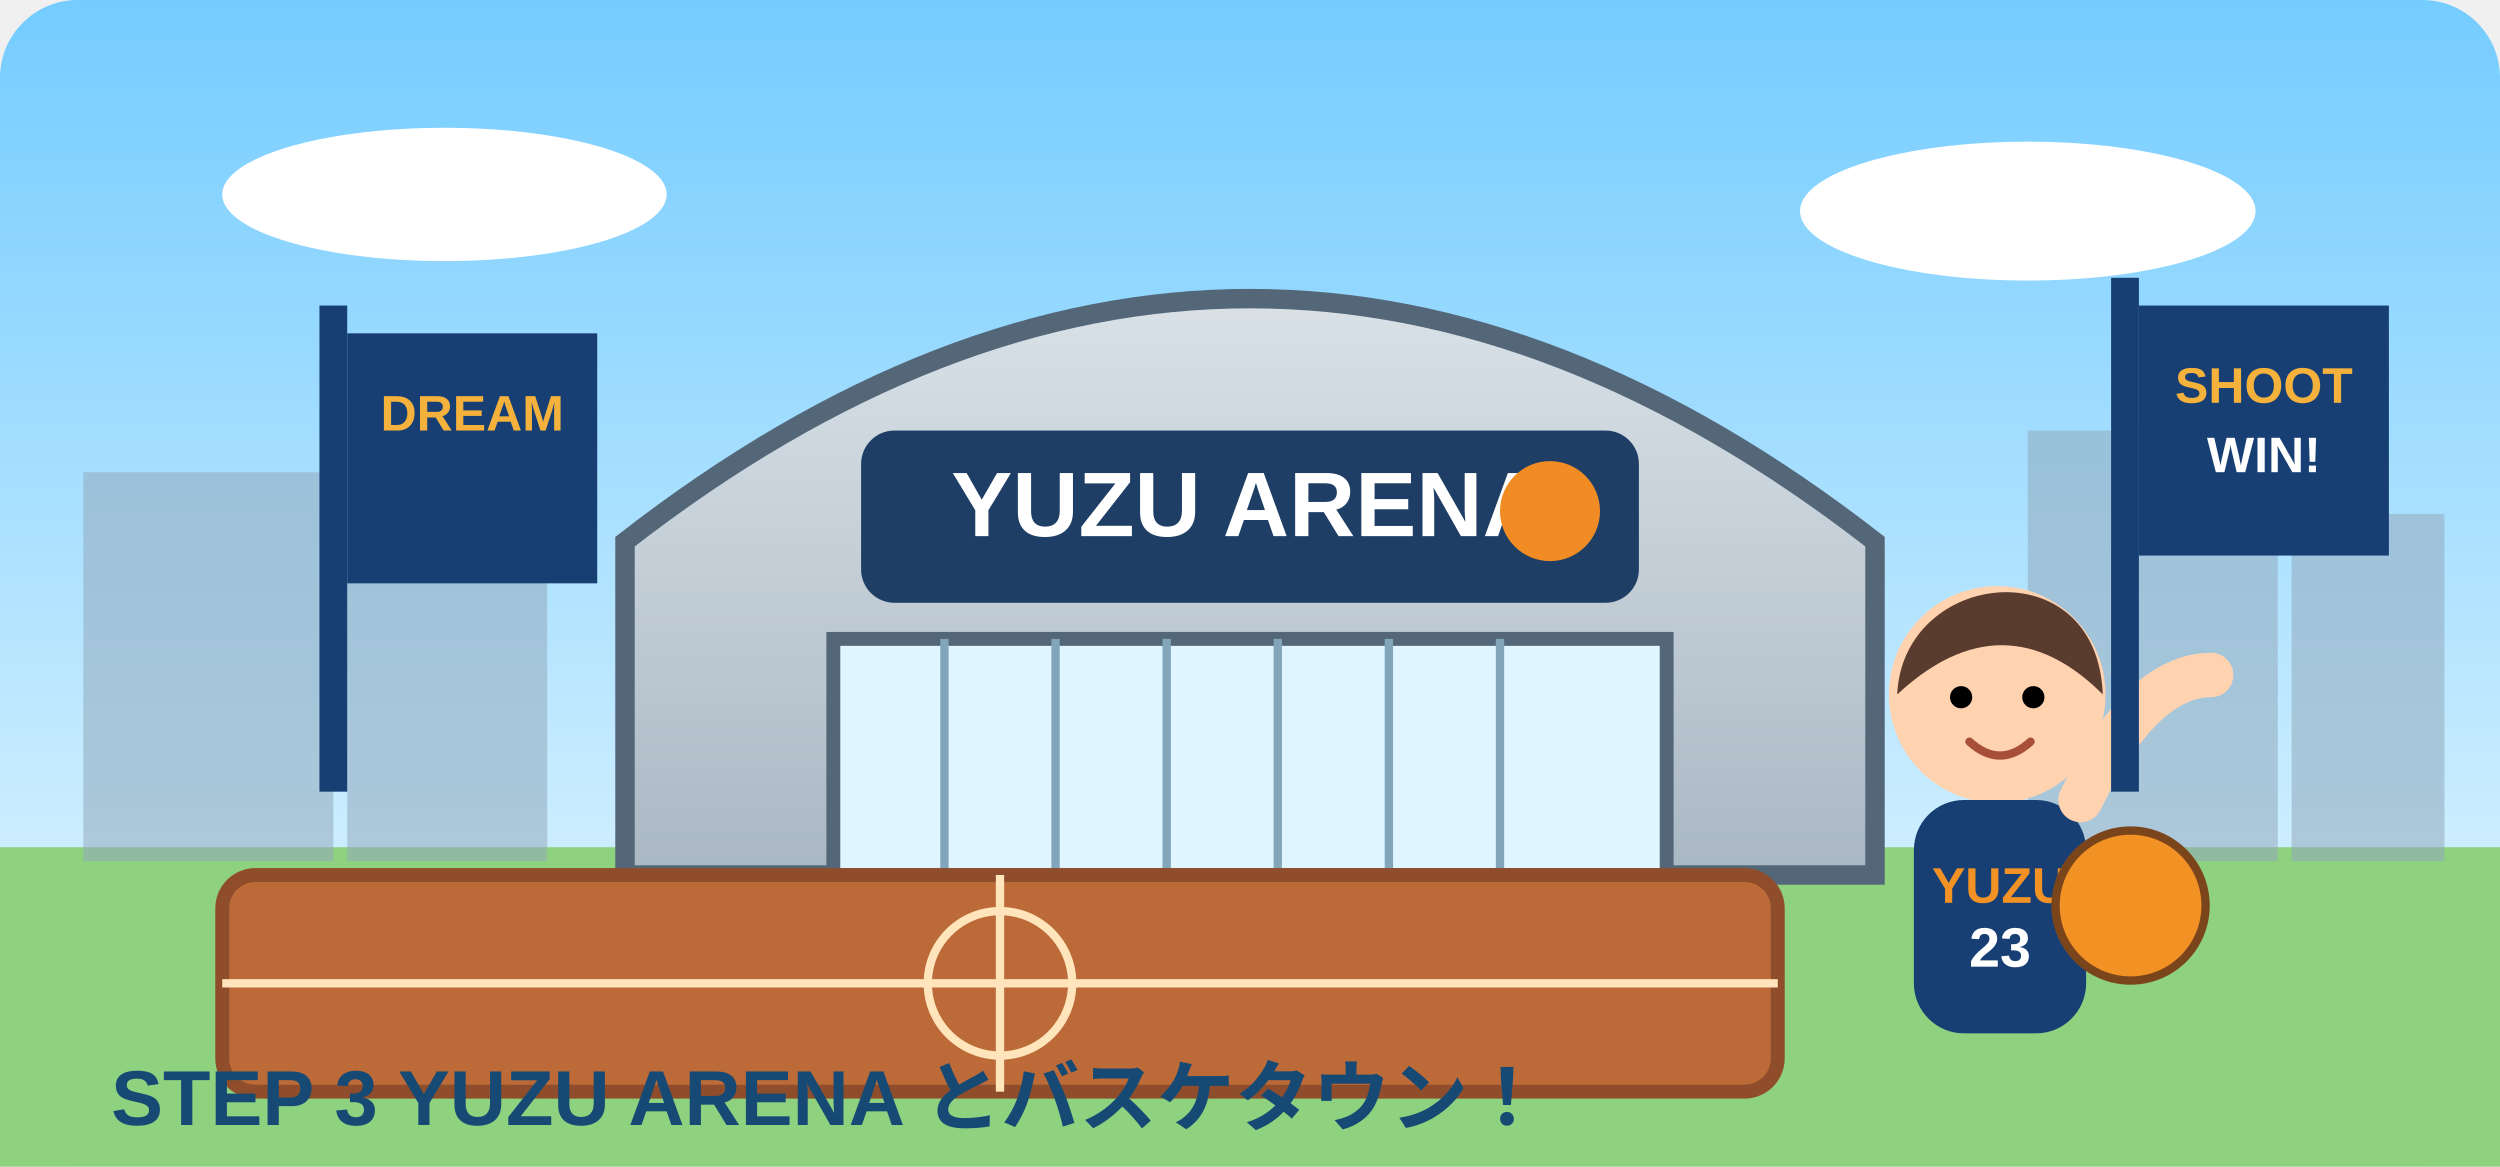
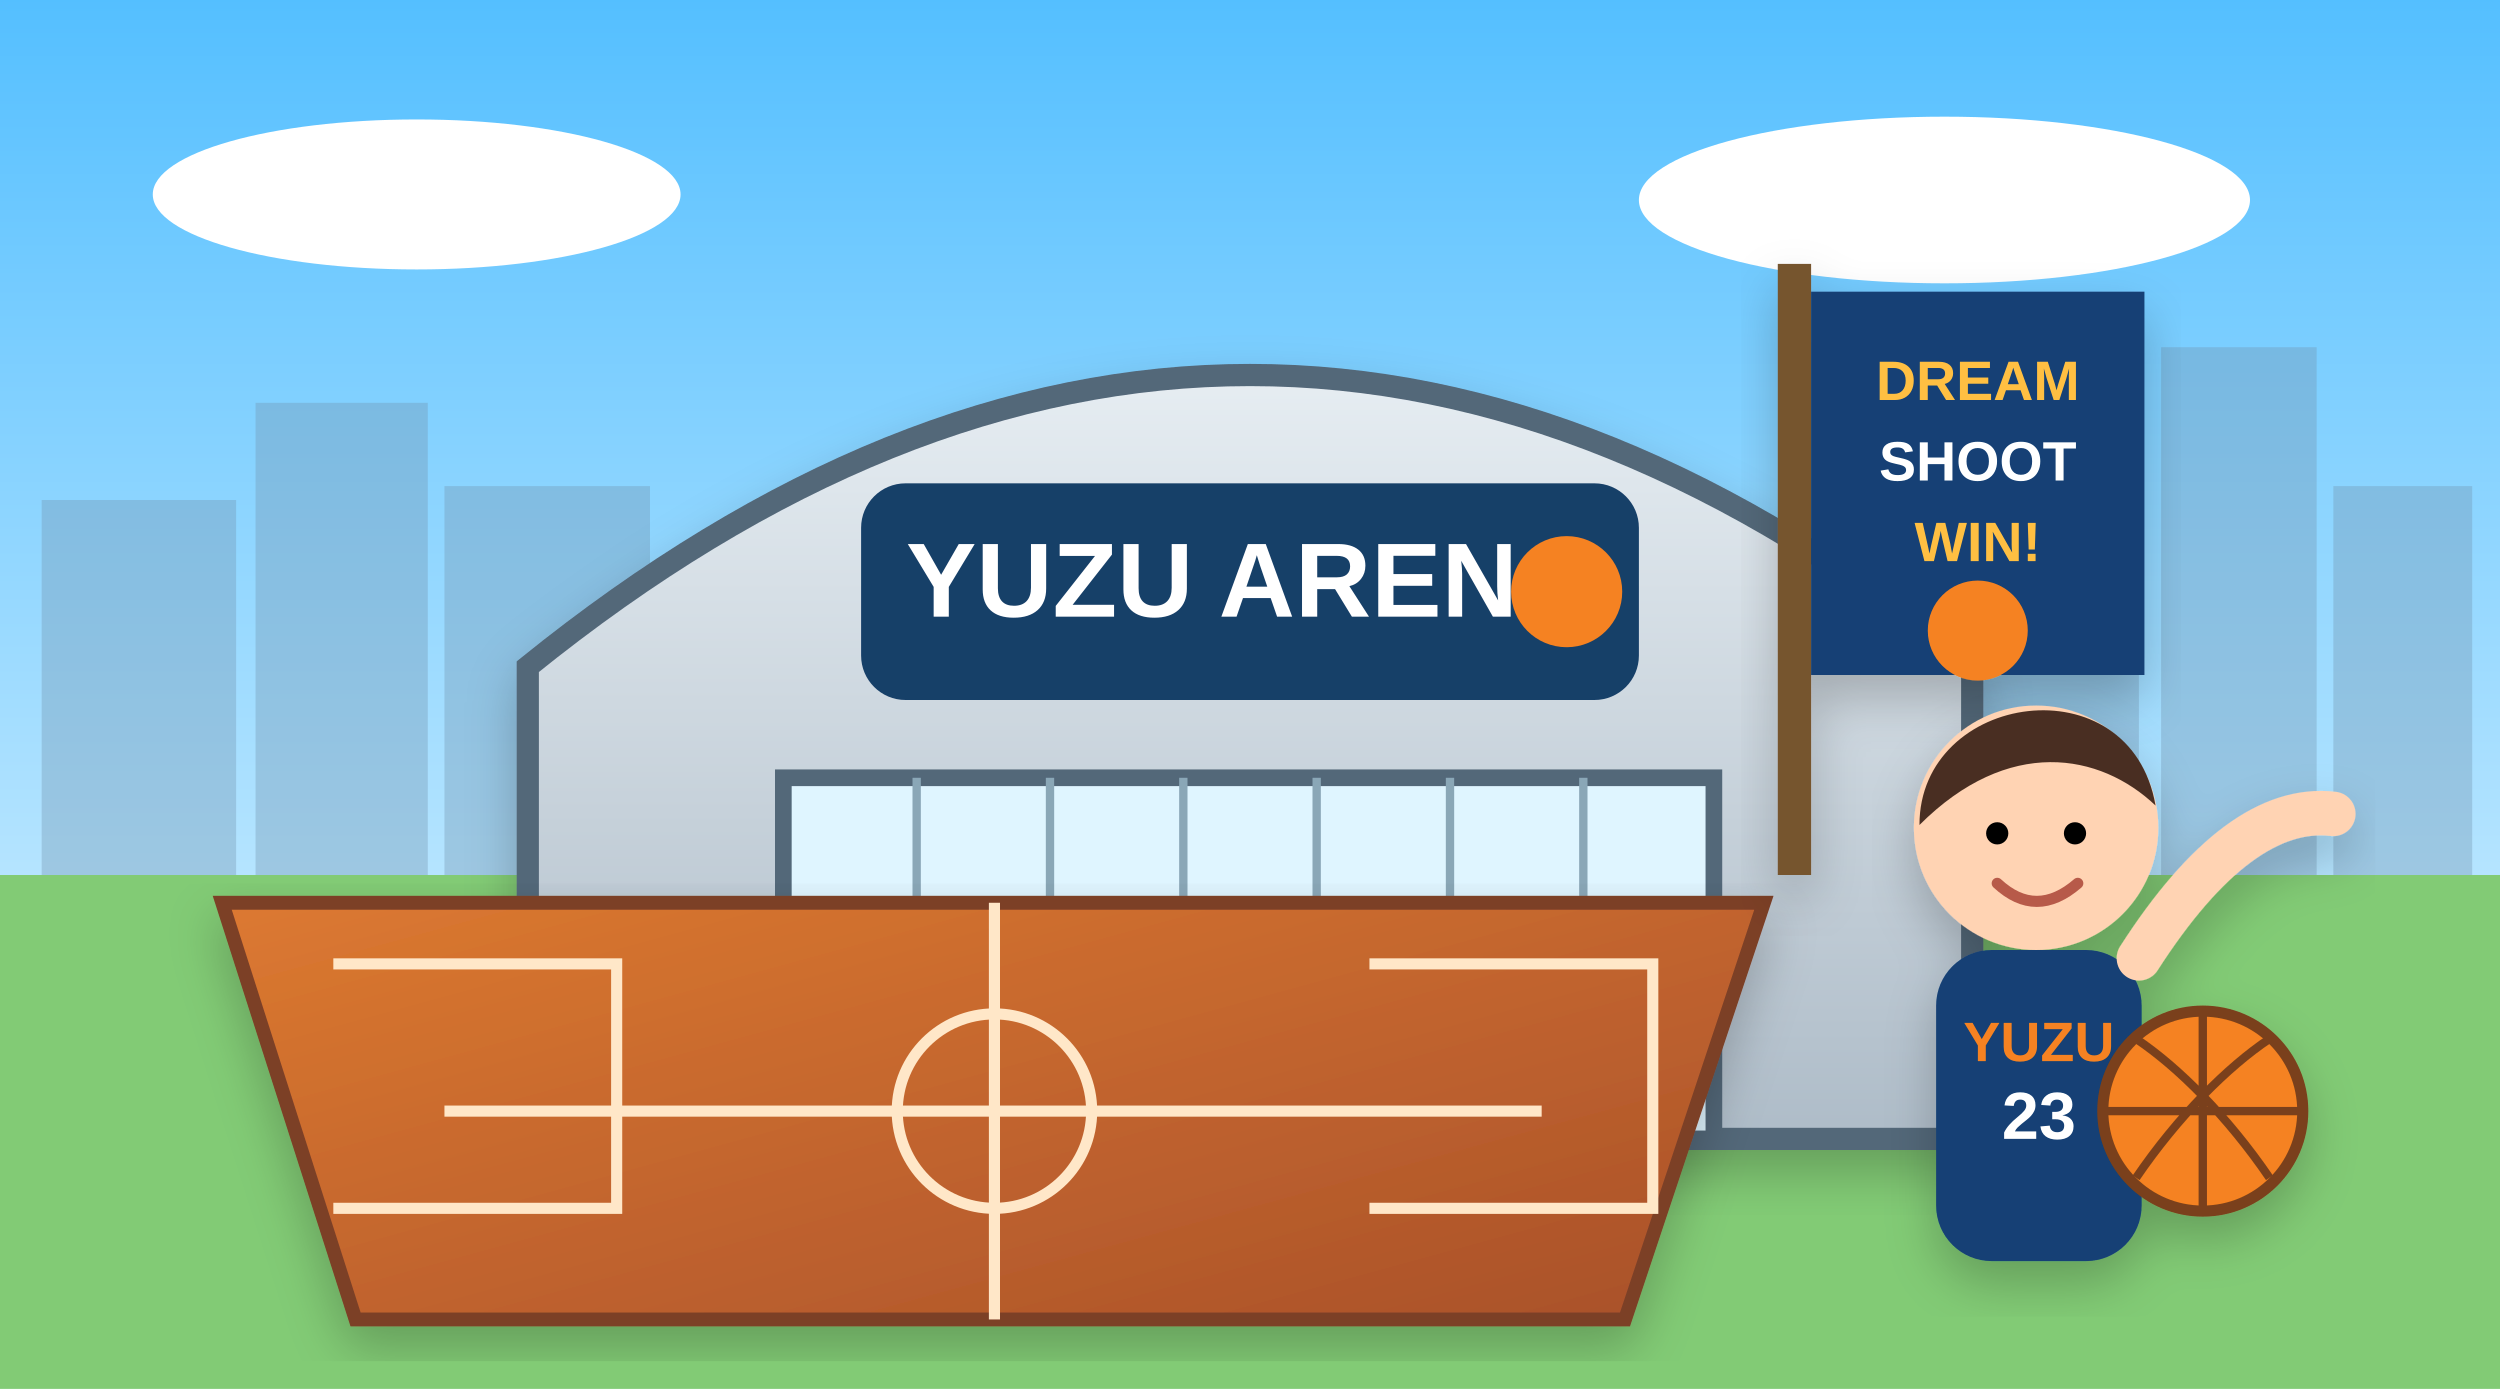
- <svg xmlns="http://www.w3.org/2000/svg" viewBox="0 0 900 420">
+ <svg xmlns="http://www.w3.org/2000/svg" viewBox="0 0 900 500">
  <defs>
-     <linearGradient id="sky" x2="0" y2="1">
-       <stop stop-color="#74ccff" />
+     <linearGradient id="sky" x1="0" y1="0" x2="0" y2="1">
+       <stop stop-color="#54bfff" />
      <stop offset="1" stop-color="#eefaff" />
    </linearGradient>
-     <linearGradient id="arena" x2="0" y2="1">
-       <stop stop-color="#d9e1e7" />
-       <stop offset="1" stop-color="#aab8c4" />
+     <linearGradient id="arena" x1="0" y1="0" x2="0" y2="1">
+       <stop stop-color="#e6edf2" />
+       <stop offset="1" stop-color="#aebcc8" />
    </linearGradient>
+     <linearGradient id="court" x1="0" y1="0" x2="1" y2="1">
+       <stop stop-color="#dc7930" />
+       <stop offset="1" stop-color="#a8502b" />
+     </linearGradient>
+     <filter id="shadow">
+       <feDropShadow dx="0" dy="8" stdDeviation="9" flood-opacity=".22" />
+     </filter>
  </defs>
-   <rect width="900" height="420" rx="28" fill="url(#sky)" />
-   <rect y="305" width="900" height="115" fill="#8ed17f" />
+   <rect width="900" height="500" fill="url(#sky)" />
  <g fill="#fff">
-     <ellipse cx="160" cy="70" rx="80" ry="24" />
-     <ellipse cx="730" cy="76" rx="82" ry="25" />
+     <ellipse cx="150" cy="70" rx="95" ry="27" />
+     <ellipse cx="700" cy="72" rx="110" ry="30" />
  </g>
-   <g opacity=".55" fill="#91a9bb">
-     <rect x="30" y="170" width="90" height="140" />
-     <rect x="125" y="145" width="72" height="165" />
-     <rect x="730" y="155" width="90" height="155" />
-     <rect x="825" y="185" width="55" height="125" />
+   <g opacity=".34" fill="#6f90aa">
+     <rect x="15" y="180" width="70" height="135" />
+     <rect x="92" y="145" width="62" height="170" />
+     <rect x="160" y="175" width="74" height="140" />
+     <rect x="700" y="155" width="70" height="160" />
+     <rect x="778" y="125" width="56" height="190" />
+     <rect x="840" y="175" width="50" height="140" />
  </g>
-   <path d="M225 195q225-175 450 0v120H225z" fill="url(#arena)" stroke="#536779" stroke-width="7" />
-   <rect x="310" y="155" width="280" height="62" rx="12" fill="#1f3e65" />
-   <text x="450" y="193" text-anchor="middle" font-family="Arial" font-size="33" font-weight="800" fill="#fff">YUZU ARENA</text>
-   <circle cx="558" cy="184" r="18" fill="#f18c24" />
-   <rect x="300" y="230" width="300" height="85" fill="#dff5ff" stroke="#536779" stroke-width="5" />
-   <g stroke="#82a5ba" stroke-width="3">
-     <line x1="340" y1="230" x2="340" y2="315" />
-     <line x1="380" y1="230" x2="380" y2="315" />
-     <line x1="420" y1="230" x2="420" y2="315" />
-     <line x1="460" y1="230" x2="460" y2="315" />
-     <line x1="500" y1="230" x2="500" y2="315" />
-     <line x1="540" y1="230" x2="540" y2="315" />
+   <rect y="315" width="900" height="185" fill="#82cb75" />
+   <g transform="translate(190 110)" filter="url(#shadow)">
+     <path d="M0 130q260-210 520 0v170H0z" fill="url(#arena)" stroke="#536779" stroke-width="8" />
+     <rect x="120" y="64" width="280" height="78" rx="16" fill="#173f68" />
+     <text x="260" y="112" text-anchor="middle" font-family="Arial" font-size="38" font-weight="900" fill="#fff">YUZU ARENA</text>
+     <circle cx="374" cy="103" r="20" fill="#f58220" />
+     <rect x="92" y="170" width="335" height="130" fill="#dff5ff" stroke="#536779" stroke-width="6" />
+     <g stroke="#8aa7b7" stroke-width="3">
+       <line x1="140" y1="170" x2="140" y2="300" />
+       <line x1="188" y1="170" x2="188" y2="300" />
+       <line x1="236" y1="170" x2="236" y2="300" />
+       <line x1="284" y1="170" x2="284" y2="300" />
+       <line x1="332" y1="170" x2="332" y2="300" />
+       <line x1="380" y1="170" x2="380" y2="300" />
+     </g>
  </g>
-   <rect x="80" y="315" width="560" height="78" rx="12" fill="#bc6a38" stroke="#8f4d2b" stroke-width="5" />
-   <path d="M360 315v78M80 354h560" stroke="#ffe4bc" stroke-width="3" />
-   <circle cx="360" cy="354" r="26" fill="none" stroke="#ffe4bc" stroke-width="3" />
-   <g transform="translate(655 198)">
-     <circle cx="64" cy="52" r="39" fill="#ffd2b0" />
-     <path d="M28 52c2-45 72-53 74 0-20-20-45-27-74 0" fill="#593c2d" />
-     <rect x="34" y="90" width="62" height="84" rx="18" fill="#173f74" />
-     <text x="65" y="127" text-anchor="middle" font-family="Arial" font-size="18" font-weight="800" fill="#f29225">YUZU</text>
-     <text x="65" y="150" text-anchor="middle" font-family="Arial" font-size="20" font-weight="800" fill="#fff">23</text>
-     <circle cx="112" cy="128" r="27" fill="#f29225" stroke="#7b451c" stroke-width="3" />
-     <circle cx="51" cy="53" r="4" />
-     <circle cx="77" cy="53" r="4" />
-     <path d="M54 69q11 10 22 0" fill="none" stroke="#a84f3a" stroke-width="3" stroke-linecap="round" />
-     <path d="M94 90q22-45 47-45" fill="none" stroke="#ffd2b0" stroke-width="16" stroke-linecap="round" />
+   <g transform="translate(80 325)" filter="url(#shadow)">
+     <polygon points="0,0 555,0 505,150 48,150" fill="url(#court)" stroke="#7c4028" stroke-width="5" />
+     <path d="M278 0v150M80 75h395" stroke="#ffe7c8" stroke-width="4" />
+     <circle cx="278" cy="75" r="35" fill="none" stroke="#ffe7c8" stroke-width="4" />
+     <path d="M40 22h102v88H40M413 22h102v88H413" fill="none" stroke="#ffe7c8" stroke-width="4" />
  </g>
-   <g fill="#173f74">
-     <rect x="115" y="110" width="10" height="175" />
-     <rect x="760" y="100" width="10" height="185" />
+   <g transform="translate(640 95)" filter="url(#shadow)">
+     <rect width="12" height="220" fill="#76542f" />
+     <path d="M12 10h120v138H12z" fill="#123f74" />
+     <text x="72" y="49" text-anchor="middle" font-family="Arial" font-size="20" font-weight="900" fill="#ffbf42">DREAM</text>
+     <text x="72" y="78" text-anchor="middle" font-family="Arial" font-size="20" font-weight="900" fill="#fff">SHOOT</text>
+     <text x="72" y="107" text-anchor="middle" font-family="Arial" font-size="20" font-weight="900" fill="#ffbf42">WIN!</text>
+     <circle cx="72" cy="132" r="18" fill="#f58220" />
  </g>
-   <path d="M125 120h90v90h-90zM770 110h90v90h-90z" fill="#173f74" />
-   <text x="170" y="155" text-anchor="middle" font-family="Arial" font-size="18" font-weight="800" fill="#f4b13c">DREAM</text>
-   <text x="815" y="145" text-anchor="middle" font-family="Arial" font-size="18" font-weight="800" fill="#f4b13c">SHOOT</text>
-   <text x="815" y="170" text-anchor="middle" font-family="Arial" font-size="18" font-weight="800" fill="#fff">WIN!</text>
-   <text x="40" y="405" font-family="Arial" font-size="28" font-weight="800" fill="#164a74">STEP 3  YUZU ARENA とバスケタウン！</text>
+   <g transform="translate(665 250)" filter="url(#shadow)">
+     <circle cx="68" cy="48" r="44" fill="#ffd3b3" />
+     <path d="M26 47c0-48 76-59 85-7-20-19-53-25-85 7" fill="#4a2f23" />
+     <circle cx="54" cy="50" r="4" />
+     <circle cx="82" cy="50" r="4" />
+     <path d="M54 68q14 13 29 0" fill="none" stroke="#b75a49" stroke-width="4" stroke-linecap="round" />
+     <rect x="32" y="92" width="74" height="112" rx="20" fill="#123f74" />
+     <text x="69" y="132" text-anchor="middle" font-family="Arial" font-size="20" font-weight="900" fill="#f58220">YUZU</text>
+     <text x="69" y="160" text-anchor="middle" font-family="Arial" font-size="24" font-weight="900" fill="#fff">23</text>
+     <circle cx="128" cy="150" r="36" fill="#f58220" stroke="#7a401b" stroke-width="4" />
+     <path d="M92 150h72M128 114v72M104 124c15 10 33 28 48 50M152 124c-15 10-33 28-48 50" stroke="#7a401b" stroke-width="3" fill="none" />
+     <path d="M105 95q36-56 70-52" fill="none" stroke="#ffd3b3" stroke-width="16" stroke-linecap="round" />
+   </g>
</svg>
